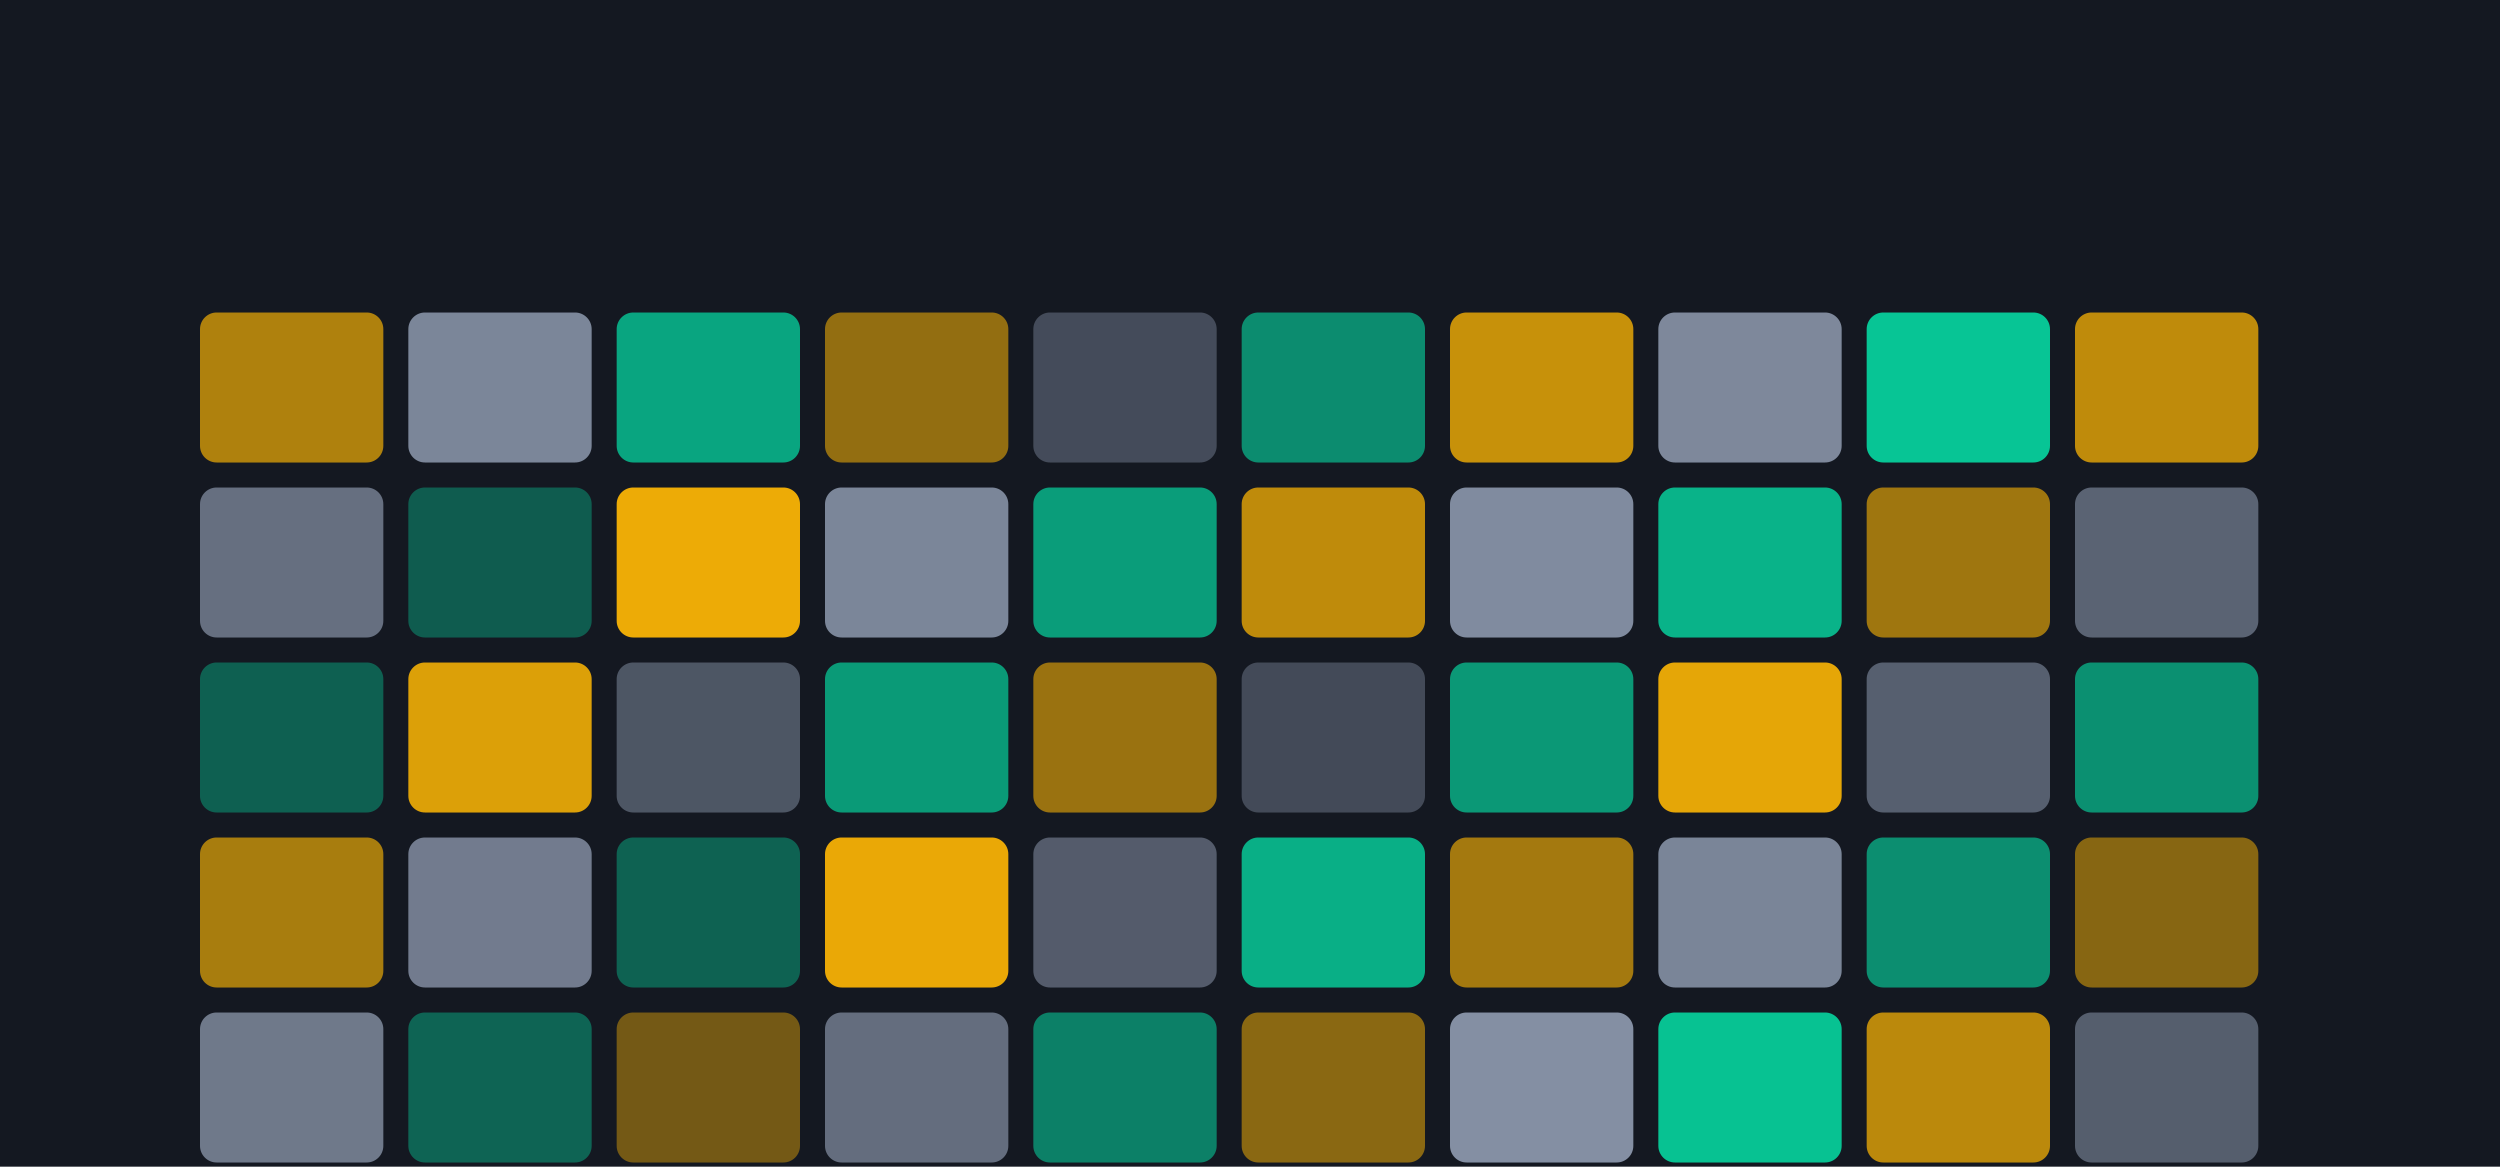
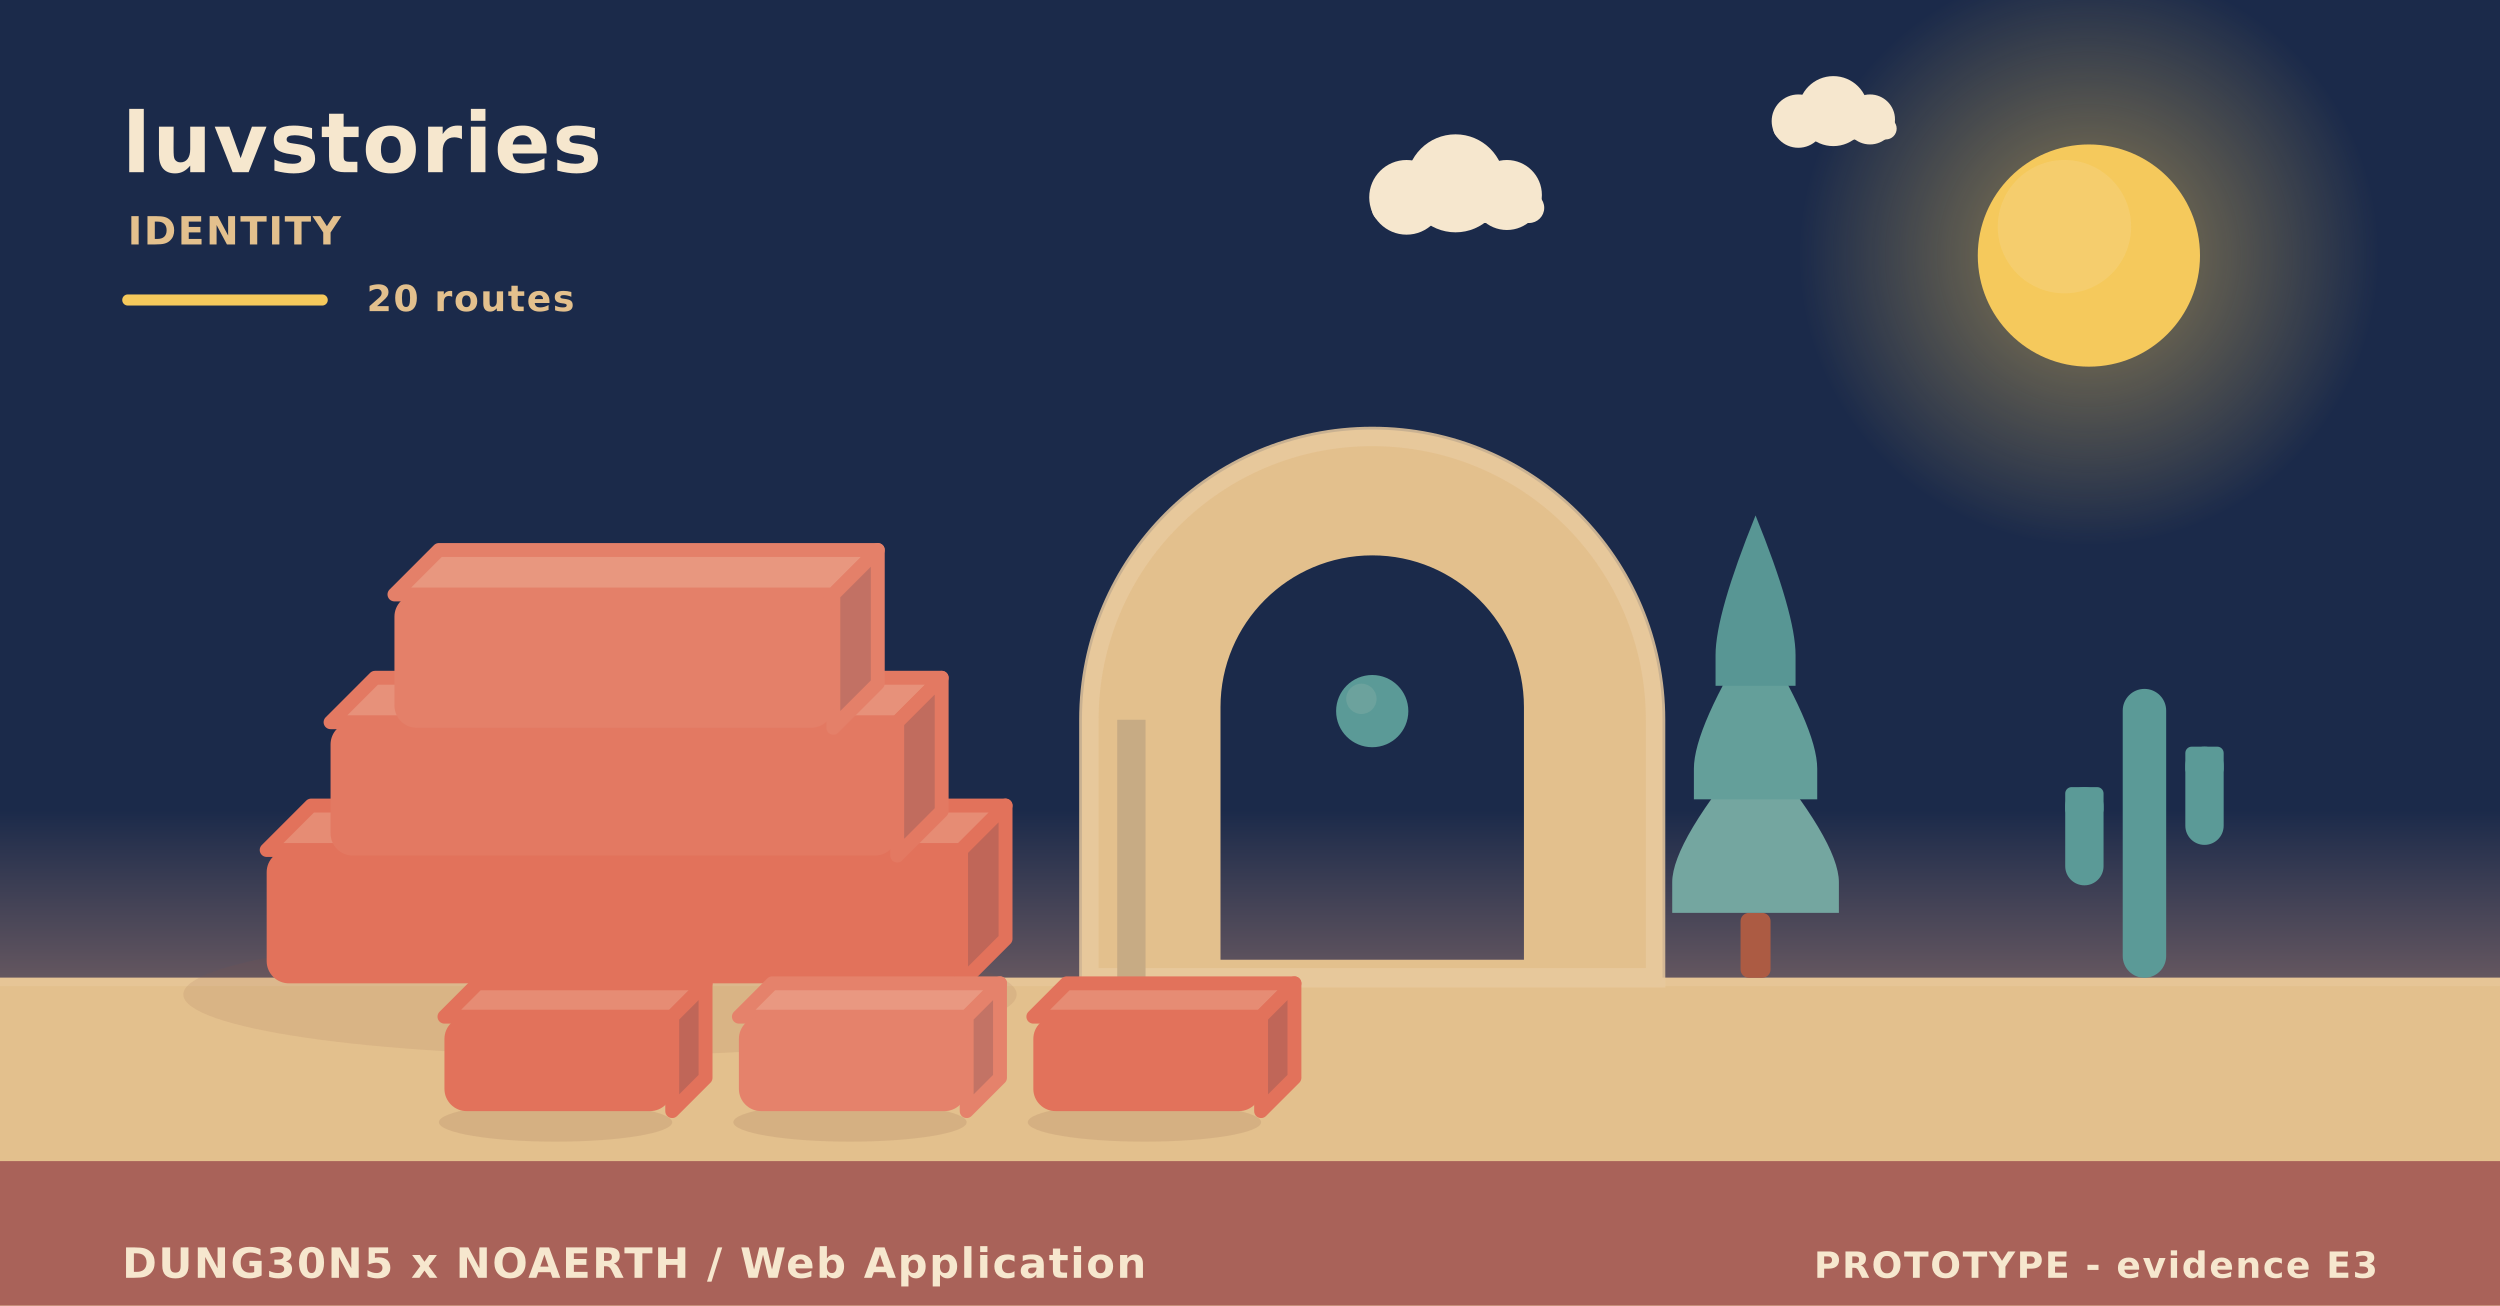
- <svg xmlns="http://www.w3.org/2000/svg" viewBox="0 0 1200 560" width="1200" height="560" role="img" aria-label="luvstories hero">
-   <rect width="1200" height="560" fill="#141821" />
-   <defs>
-     <linearGradient id="gh" x1="0" y1="0" x2="1" y2="1">
-       <stop offset="0%" stop-color="#ffb703" />
-       <stop offset="100%" stop-color="#8d99ae" />
-     </linearGradient>
-   </defs>
-   <rect x="96.00" y="150.00" width="88.00" height="72.00" rx="8.00" fill="#ffb703" opacity="0.66" />
-   <rect x="196.00" y="150.00" width="88.00" height="72.00" rx="8.00" fill="#8d99ae" opacity="0.85" />
-   <rect x="296.00" y="150.00" width="88.00" height="72.00" rx="8.00" fill="#06d6a0" opacity="0.74" />
-   <rect x="396.00" y="150.00" width="88.00" height="72.00" rx="8.00" fill="#ffb703" opacity="0.54" />
-   <rect x="496.00" y="150.00" width="88.00" height="72.00" rx="8.00" fill="#8d99ae" opacity="0.40" />
-   <rect x="596.00" y="150.00" width="88.00" height="72.00" rx="8.00" fill="#06d6a0" opacity="0.61" />
-   <rect x="696.00" y="150.00" width="88.00" height="72.00" rx="8.00" fill="#ffb703" opacity="0.76" />
-   <rect x="796.00" y="150.00" width="88.00" height="72.00" rx="8.00" fill="#8d99ae" opacity="0.87" />
-   <rect x="896.00" y="150.00" width="88.00" height="72.00" rx="8.00" fill="#06d6a0" opacity="0.91" />
-   <rect x="996.00" y="150.00" width="88.00" height="72.00" rx="8.00" fill="#ffb703" opacity="0.73" />
-   <rect x="96.00" y="234.00" width="88.00" height="72.00" rx="8.00" fill="#8d99ae" opacity="0.67" />
-   <rect x="196.00" y="234.00" width="88.00" height="72.00" rx="8.00" fill="#06d6a0" opacity="0.36" />
-   <rect x="296.00" y="234.00" width="88.00" height="72.00" rx="8.00" fill="#ffb703" opacity="0.92" />
-   <rect x="396.00" y="234.00" width="88.00" height="72.00" rx="8.00" fill="#8d99ae" opacity="0.85" />
-   <rect x="496.00" y="234.00" width="88.00" height="72.00" rx="8.00" fill="#06d6a0" opacity="0.70" />
-   <rect x="596.00" y="234.00" width="88.00" height="72.00" rx="8.00" fill="#ffb703" opacity="0.73" />
-   <rect x="696.00" y="234.00" width="88.00" height="72.00" rx="8.00" fill="#8d99ae" opacity="0.89" />
-   <rect x="796.00" y="234.00" width="88.00" height="72.00" rx="8.00" fill="#06d6a0" opacity="0.82" />
-   <rect x="896.00" y="234.00" width="88.00" height="72.00" rx="8.00" fill="#ffb703" opacity="0.59" />
-   <rect x="996.00" y="234.00" width="88.00" height="72.00" rx="8.00" fill="#8d99ae" opacity="0.58" />
-   <rect x="96.00" y="318.00" width="88.00" height="72.00" rx="8.00" fill="#06d6a0" opacity="0.38" />
-   <rect x="196.00" y="318.00" width="88.00" height="72.00" rx="8.00" fill="#ffb703" opacity="0.85" />
-   <rect x="296.00" y="318.00" width="88.00" height="72.00" rx="8.00" fill="#8d99ae" opacity="0.48" />
-   <rect x="396.00" y="318.00" width="88.00" height="72.00" rx="8.00" fill="#06d6a0" opacity="0.68" />
-   <rect x="496.00" y="318.00" width="88.00" height="72.00" rx="8.00" fill="#ffb703" opacity="0.57" />
-   <rect x="596.00" y="318.00" width="88.00" height="72.00" rx="8.00" fill="#8d99ae" opacity="0.39" />
-   <rect x="696.00" y="318.00" width="88.00" height="72.00" rx="8.00" fill="#06d6a0" opacity="0.67" />
-   <rect x="796.00" y="318.00" width="88.00" height="72.00" rx="8.00" fill="#ffb703" opacity="0.89" />
-   <rect x="896.00" y="318.00" width="88.00" height="72.00" rx="8.00" fill="#8d99ae" opacity="0.55" />
-   <rect x="996.00" y="318.00" width="88.00" height="72.00" rx="8.00" fill="#06d6a0" opacity="0.63" />
-   <rect x="96.00" y="402.00" width="88.00" height="72.00" rx="8.00" fill="#ffb703" opacity="0.63" />
-   <rect x="196.00" y="402.00" width="88.00" height="72.00" rx="8.00" fill="#8d99ae" opacity="0.77" />
-   <rect x="296.00" y="402.00" width="88.00" height="72.00" rx="8.00" fill="#06d6a0" opacity="0.39" />
-   <rect x="396.00" y="402.00" width="88.00" height="72.00" rx="8.00" fill="#ffb703" opacity="0.91" />
-   <rect x="496.00" y="402.00" width="88.00" height="72.00" rx="8.00" fill="#8d99ae" opacity="0.52" />
-   <rect x="596.00" y="402.00" width="88.00" height="72.00" rx="8.00" fill="#06d6a0" opacity="0.79" />
-   <rect x="696.00" y="402.00" width="88.00" height="72.00" rx="8.00" fill="#ffb703" opacity="0.61" />
-   <rect x="796.00" y="402.00" width="88.00" height="72.00" rx="8.00" fill="#8d99ae" opacity="0.84" />
-   <rect x="896.00" y="402.00" width="88.00" height="72.00" rx="8.00" fill="#06d6a0" opacity="0.62" />
-   <rect x="996.00" y="402.00" width="88.00" height="72.00" rx="8.00" fill="#ffb703" opacity="0.49" />
-   <rect x="96.00" y="486.00" width="88.00" height="72.00" rx="8.00" fill="#8d99ae" opacity="0.75" />
-   <rect x="196.00" y="486.00" width="88.00" height="72.00" rx="8.00" fill="#06d6a0" opacity="0.40" />
-   <rect x="296.00" y="486.00" width="88.00" height="72.00" rx="8.00" fill="#ffb703" opacity="0.41" />
-   <rect x="396.00" y="486.00" width="88.00" height="72.00" rx="8.00" fill="#8d99ae" opacity="0.66" />
-   <rect x="496.00" y="486.00" width="88.00" height="72.00" rx="8.00" fill="#06d6a0" opacity="0.55" />
-   <rect x="596.00" y="486.00" width="88.00" height="72.00" rx="8.00" fill="#ffb703" opacity="0.50" />
-   <rect x="696.00" y="486.00" width="88.00" height="72.00" rx="8.00" fill="#8d99ae" opacity="0.92" />
-   <rect x="796.00" y="486.00" width="88.00" height="72.00" rx="8.00" fill="#06d6a0" opacity="0.89" />
-   <rect x="896.00" y="486.00" width="88.00" height="72.00" rx="8.00" fill="#ffb703" opacity="0.71" />
-   <rect x="996.00" y="486.00" width="88.00" height="72.00" rx="8.00" fill="#8d99ae" opacity="0.54" />
+ <svg xmlns="http://www.w3.org/2000/svg" width="900" height="470" viewBox="0 0 900 470" role="img" aria-label="luvstories - identity">
+   <linearGradient id="skyh" x1="0" y1="0" x2="0" y2="1">
+     <stop offset="0" stop-color="#1b2a4a" />
+     <stop offset="0.62" stop-color="#1b2a4a" />
+     <stop offset="1" stop-color="#f3ad8a" />
+   </linearGradient>
+   <rect width="900" height="470" fill="url(#skyh)" />
+   <radialGradient id="sunh">
+     <stop offset="0.35" stop-color="#f5c95c" stop-opacity="0.34" />
+     <stop offset="1" stop-color="#f5c95c" stop-opacity="0" />
+   </radialGradient>
+   <circle cx="752" cy="92" r="104" fill="url(#sunh)" />
+   <circle cx="752" cy="92" r="40" fill="#f5c95c" />
+   <circle cx="743.2" cy="81.6" r="24" fill="#f5d27e" opacity="0.5" />
+   <g>
+     <circle cx="524" cy="66" r="17.64" fill="#f6e7ce" />
+     <circle cx="506.36" cy="71.04" r="13.44" fill="#f6e7ce" />
+     <circle cx="542.48" cy="70.2" r="12.6" fill="#f6e7ce" />
+     <rect x="493.76" y="69.36" width="62.16" height="10.92" rx="5.46" fill="#f6e7ce" />
+   </g>
+   <g>
+     <circle cx="660" cy="40" r="12.6" fill="#f6e7ce" />
+     <circle cx="647.4" cy="43.6" r="9.6" fill="#f6e7ce" />
+     <circle cx="673.2" cy="43" r="9" fill="#f6e7ce" />
+     <rect x="638.4" y="42.4" width="44.4" height="7.8" rx="3.9" fill="#f6e7ce" />
+   </g>
+   <rect x="0" y="352" width="900" height="118" fill="#e3c08d" />
+   <rect x="0" y="352" width="900" height="3" fill="#e6c596" />
+   <text x="44" y="62" font-family="Verdana,DejaVu Sans,sans-serif" font-size="30" font-weight="700" letter-spacing="0.6" fill="#f6e7ce" text-anchor="start">luvstories</text>
+   <text x="46" y="88" font-family="Verdana,DejaVu Sans,sans-serif" font-size="14" font-weight="700" letter-spacing="0.6" fill="#e3c08d" text-anchor="start">IDENTITY</text>
+   <rect x="44" y="106" width="74" height="4" rx="2" fill="#f5c95c" />
+   <text x="132" y="112" font-family="Verdana,DejaVu Sans,sans-serif" font-size="13" font-weight="700" letter-spacing="0.6" fill="#e3c08d" text-anchor="start">20 routes</text>
+   <ellipse cx="216" cy="358" rx="150" ry="22" fill="rgba(138,90,68,0.11)" />
+   <path d="M96,306 L346,306 L362,290 L112,290 Z" fill="#e68c74" stroke="#e2725b" stroke-width="5" stroke-linejoin="round" />
+   <path d="M346,306 L362,290 L362,338 L346,354 Z" fill="#c06658" stroke="#e2725b" stroke-width="5" stroke-linejoin="round" />
+   <rect x="96" y="306" width="250" height="48" rx="8" fill="#e2725b" />
+   <path d="M119,260 L323,260 L339,244 L135,244 Z" fill="#e7917a" stroke="#e37962" stroke-width="5" stroke-linejoin="round" />
+   <path d="M323,260 L339,244 L339,292 L323,308 Z" fill="#c16c5e" stroke="#e37962" stroke-width="5" stroke-linejoin="round" />
+   <rect x="119" y="260" width="204" height="48" rx="8" fill="#e37962" />
+   <path d="M142,214 L300,214 L316,198 L158,198 Z" fill="#e8977f" stroke="#e48069" stroke-width="5" stroke-linejoin="round" />
+   <path d="M300,214 L316,198 L316,246 L300,262 Z" fill="#c27164" stroke="#e48069" stroke-width="5" stroke-linejoin="round" />
+   <rect x="142" y="214" width="158" height="48" rx="8" fill="#e48069" />
+   <path d="M392,352 L392,259.12 A102,102 0 0 1 596,259.12 L596,352 Z M436.88,348 L436.88,254.55 A57.12,57.12 0 0 1 551.12,254.55 L551.12,348 Z" fill="#e3c08d" fill-rule="evenodd" stroke="#e3c08d" stroke-width="5" stroke-linejoin="round" />
+   <path d="M392,352 L392,259.12 A102,102 0 0 1 596,259.12 L596,352 Z" fill="none" stroke="#e8c99d" stroke-width="7" stroke-linecap="round" opacity="0.85" />
+   <rect x="402.2" y="259.12" width="10.2" height="92.88" fill="#c7ab84" />
+   <circle cx="494" cy="256" r="13" fill="#5b9a97" />
+   <circle cx="490.1" cy="251.58" r="5.46" fill="#7aa9a2" opacity="0.55" />
+   <rect x="626.6" y="328.64" width="10.8" height="23.36" rx="3" fill="#ac5b43" />
+   <path d="M632,267.32 Q602,302.89 602,317.6 Q602,328.64 602,328.64 L662,328.64 Q662,328.64 662,317.6 Q662,302.89 632,267.32 Z" fill="#74a6a0" />
+   <path d="M632,226.44 Q609.8,262.01 609.8,276.72 Q609.8,287.76 609.8,287.76 L654.2,287.76 Q654.2,287.76 654.2,276.72 Q654.2,262.01 632,226.44 Z" fill="#649f9a" />
+   <path d="M632,185.56 Q617.6,221.13 617.6,235.84 Q617.6,246.88 617.6,246.88 L646.4,246.88 Q646.4,246.88 646.4,235.84 Q646.4,221.13 632,185.56 Z" fill="#589694" />
+   <rect x="764.18" y="248" width="15.64" height="104" rx="7.82" fill="#5b9a97" />
+   <rect x="743.48" y="283.36" width="13.8" height="35.36" rx="6.9" fill="#5b9a97" />
+   <rect x="743.48" y="283.36" width="13.8" height="10.4" rx="2.3" fill="#5b9a97" />
+   <rect x="786.72" y="268.8" width="13.8" height="35.36" rx="6.9" fill="#5b9a97" />
+   <rect x="786.72" y="268.8" width="13.8" height="10.4" rx="2.3" fill="#5b9a97" />
+   <ellipse cx="200" cy="404" rx="42" ry="7" fill="rgba(138,90,68,0.15)" />
+   <path d="M160,366 L242,366 L254,354 L172,354 Z" fill="#e68c74" stroke="#e2725b" stroke-width="5" stroke-linejoin="round" />
+   <path d="M242,366 L254,354 L254,388 L242,400 Z" fill="#c06658" stroke="#e2725b" stroke-width="5" stroke-linejoin="round" />
+   <rect x="160" y="366" width="82" height="34" rx="8" fill="#e2725b" />
+   <ellipse cx="306" cy="404" rx="42" ry="7" fill="rgba(138,90,68,0.15)" />
+   <path d="M266,366 L348,366 L360,354 L278,354 Z" fill="#e99881" stroke="#e5826b" stroke-width="5" stroke-linejoin="round" />
+   <path d="M348,366 L360,354 L360,388 L348,400 Z" fill="#c37365" stroke="#e5826b" stroke-width="5" stroke-linejoin="round" />
+   <rect x="266" y="366" width="82" height="34" rx="8" fill="#e5826b" />
+   <ellipse cx="412" cy="404" rx="42" ry="7" fill="rgba(138,90,68,0.15)" />
+   <path d="M372,366 L454,366 L466,354 L384,354 Z" fill="#e68c74" stroke="#e2725b" stroke-width="5" stroke-linejoin="round" />
+   <path d="M454,366 L466,354 L466,388 L454,400 Z" fill="#c06658" stroke="#e2725b" stroke-width="5" stroke-linejoin="round" />
+   <rect x="372" y="366" width="82" height="34" rx="8" fill="#e2725b" />
+   <rect x="0" y="418" width="900" height="52" rx="0" fill="#a65c56" opacity="0.94" />
+   <text x="44" y="460" font-family="Verdana,DejaVu Sans,sans-serif" font-size="15" font-weight="700" letter-spacing="0.6" fill="#f6e7ce" text-anchor="start">DUNG30N5 x NOAERTH  /  Web Application</text>
+   <text x="856" y="460" font-family="Verdana,DejaVu Sans,sans-serif" font-size="13" font-weight="700" letter-spacing="0.6" fill="#f6e7ce" text-anchor="end">PROTOTYPE  -  evidence E3</text>
</svg>
